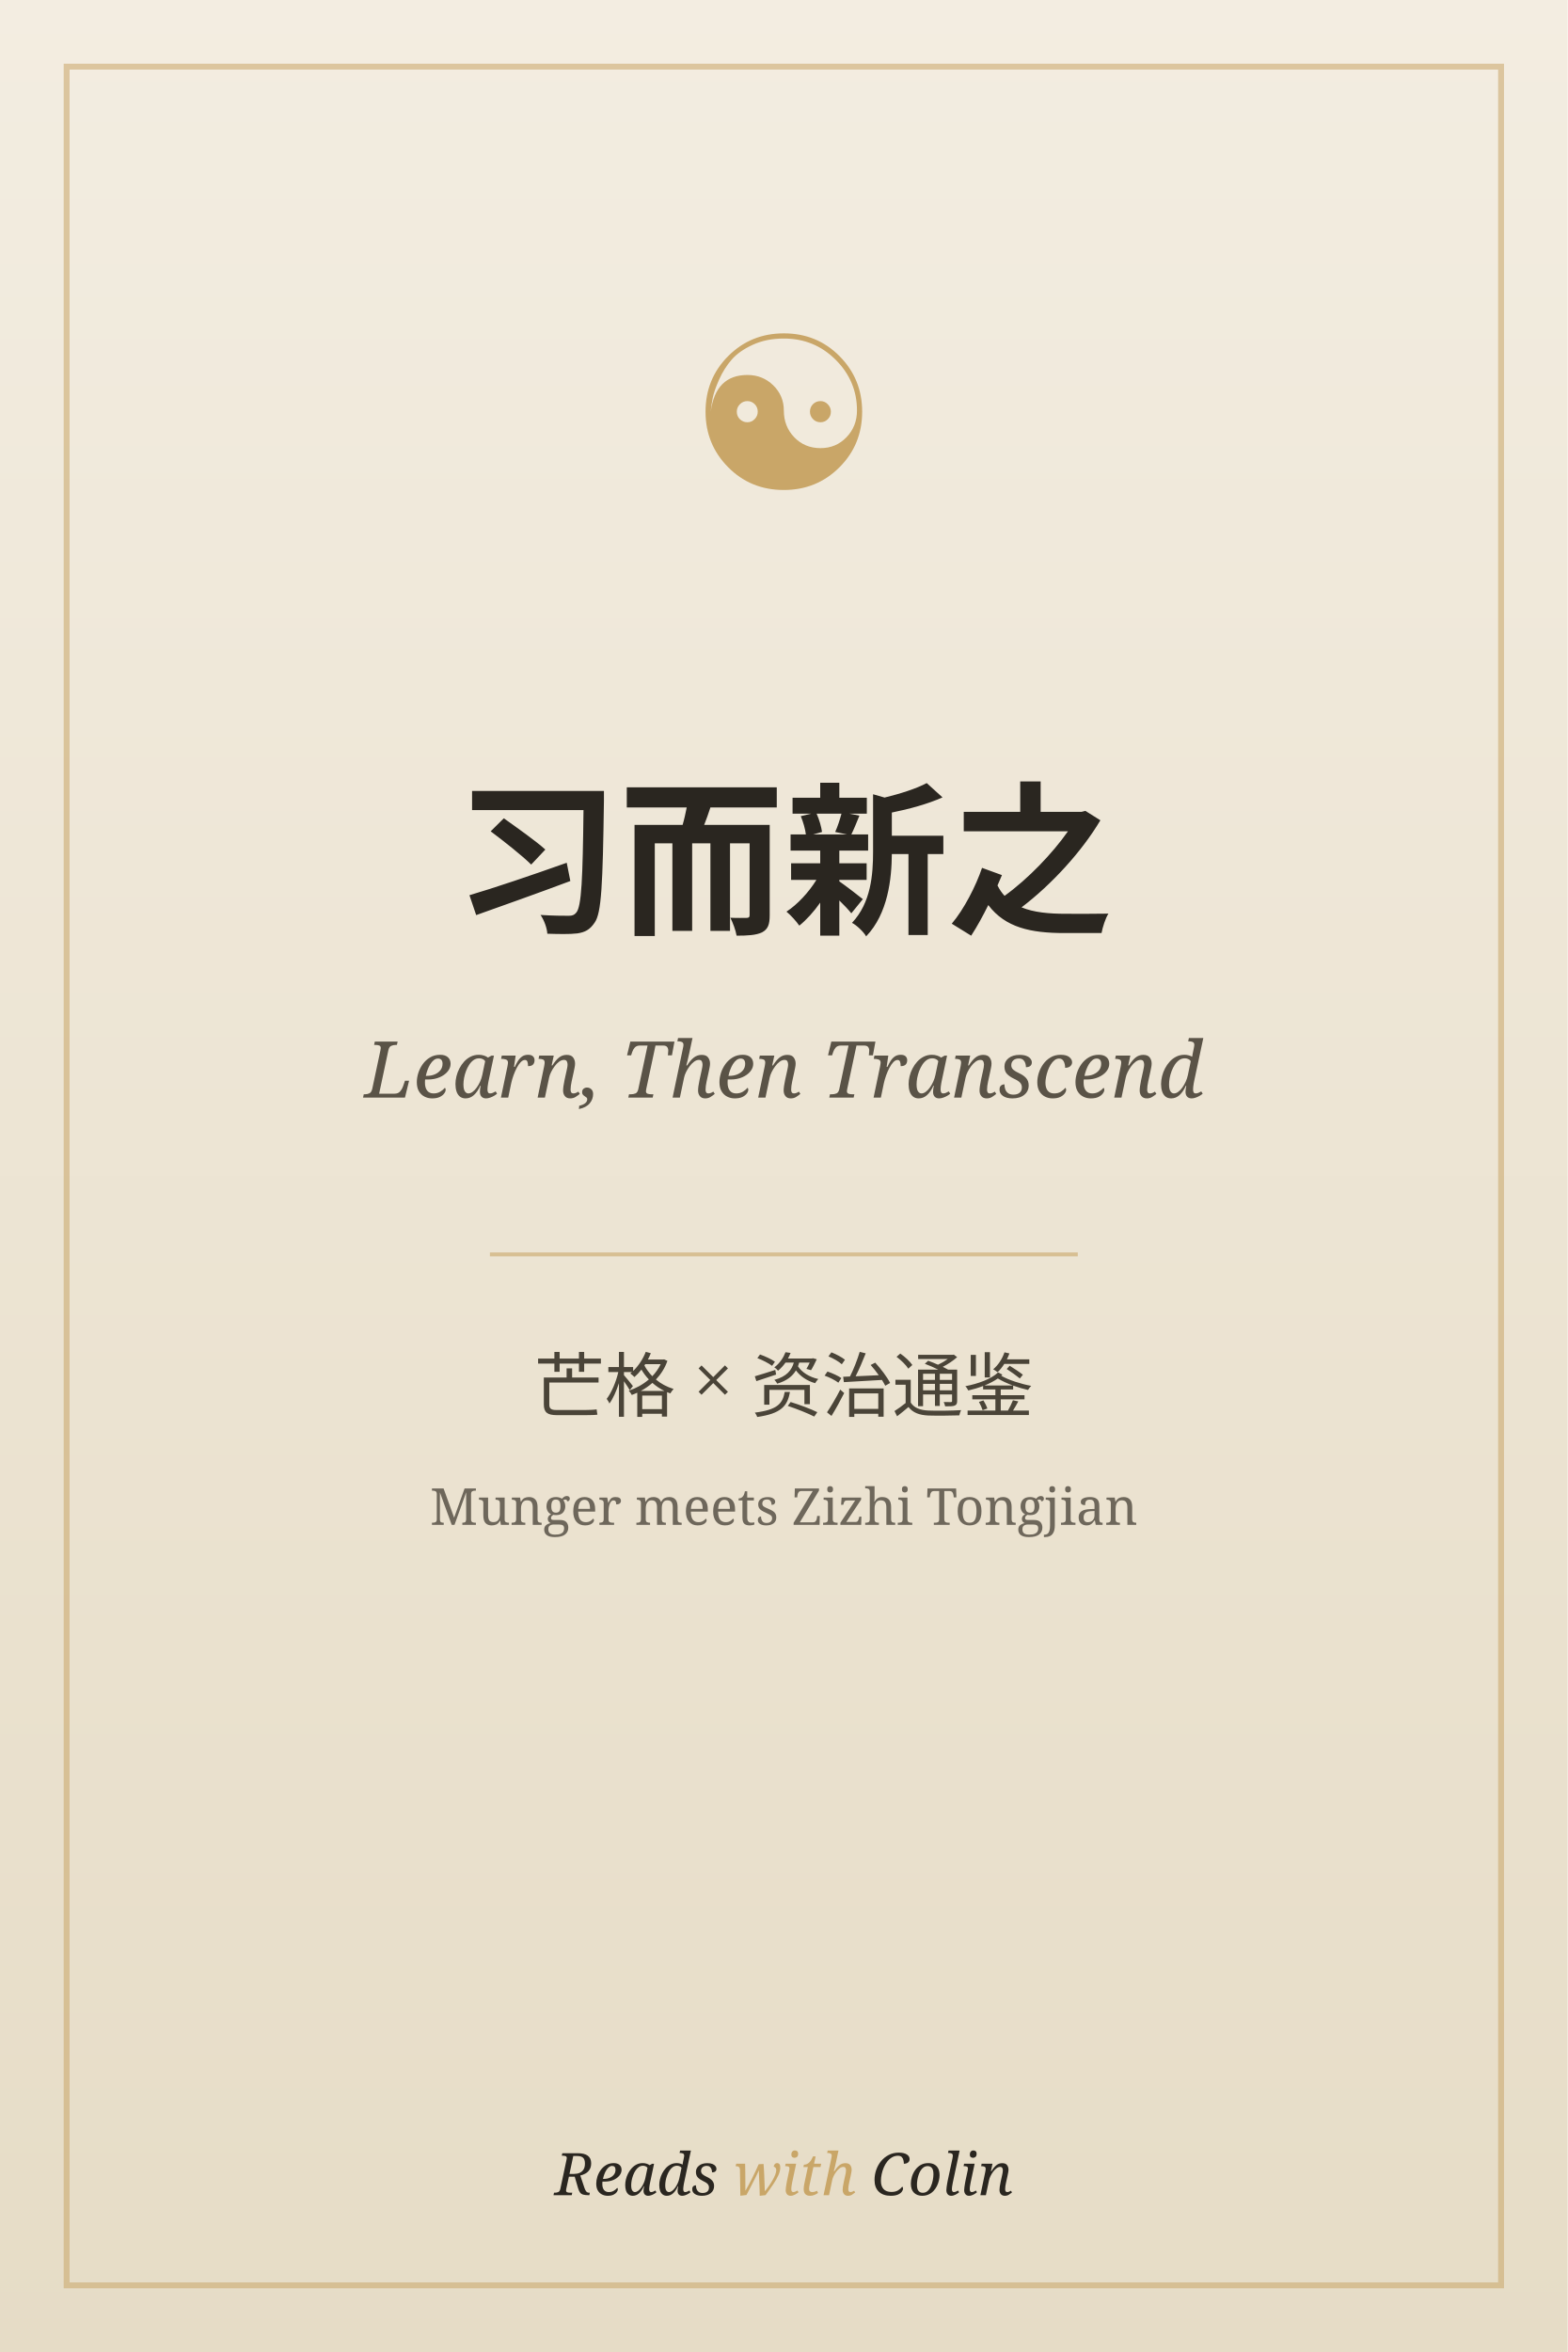
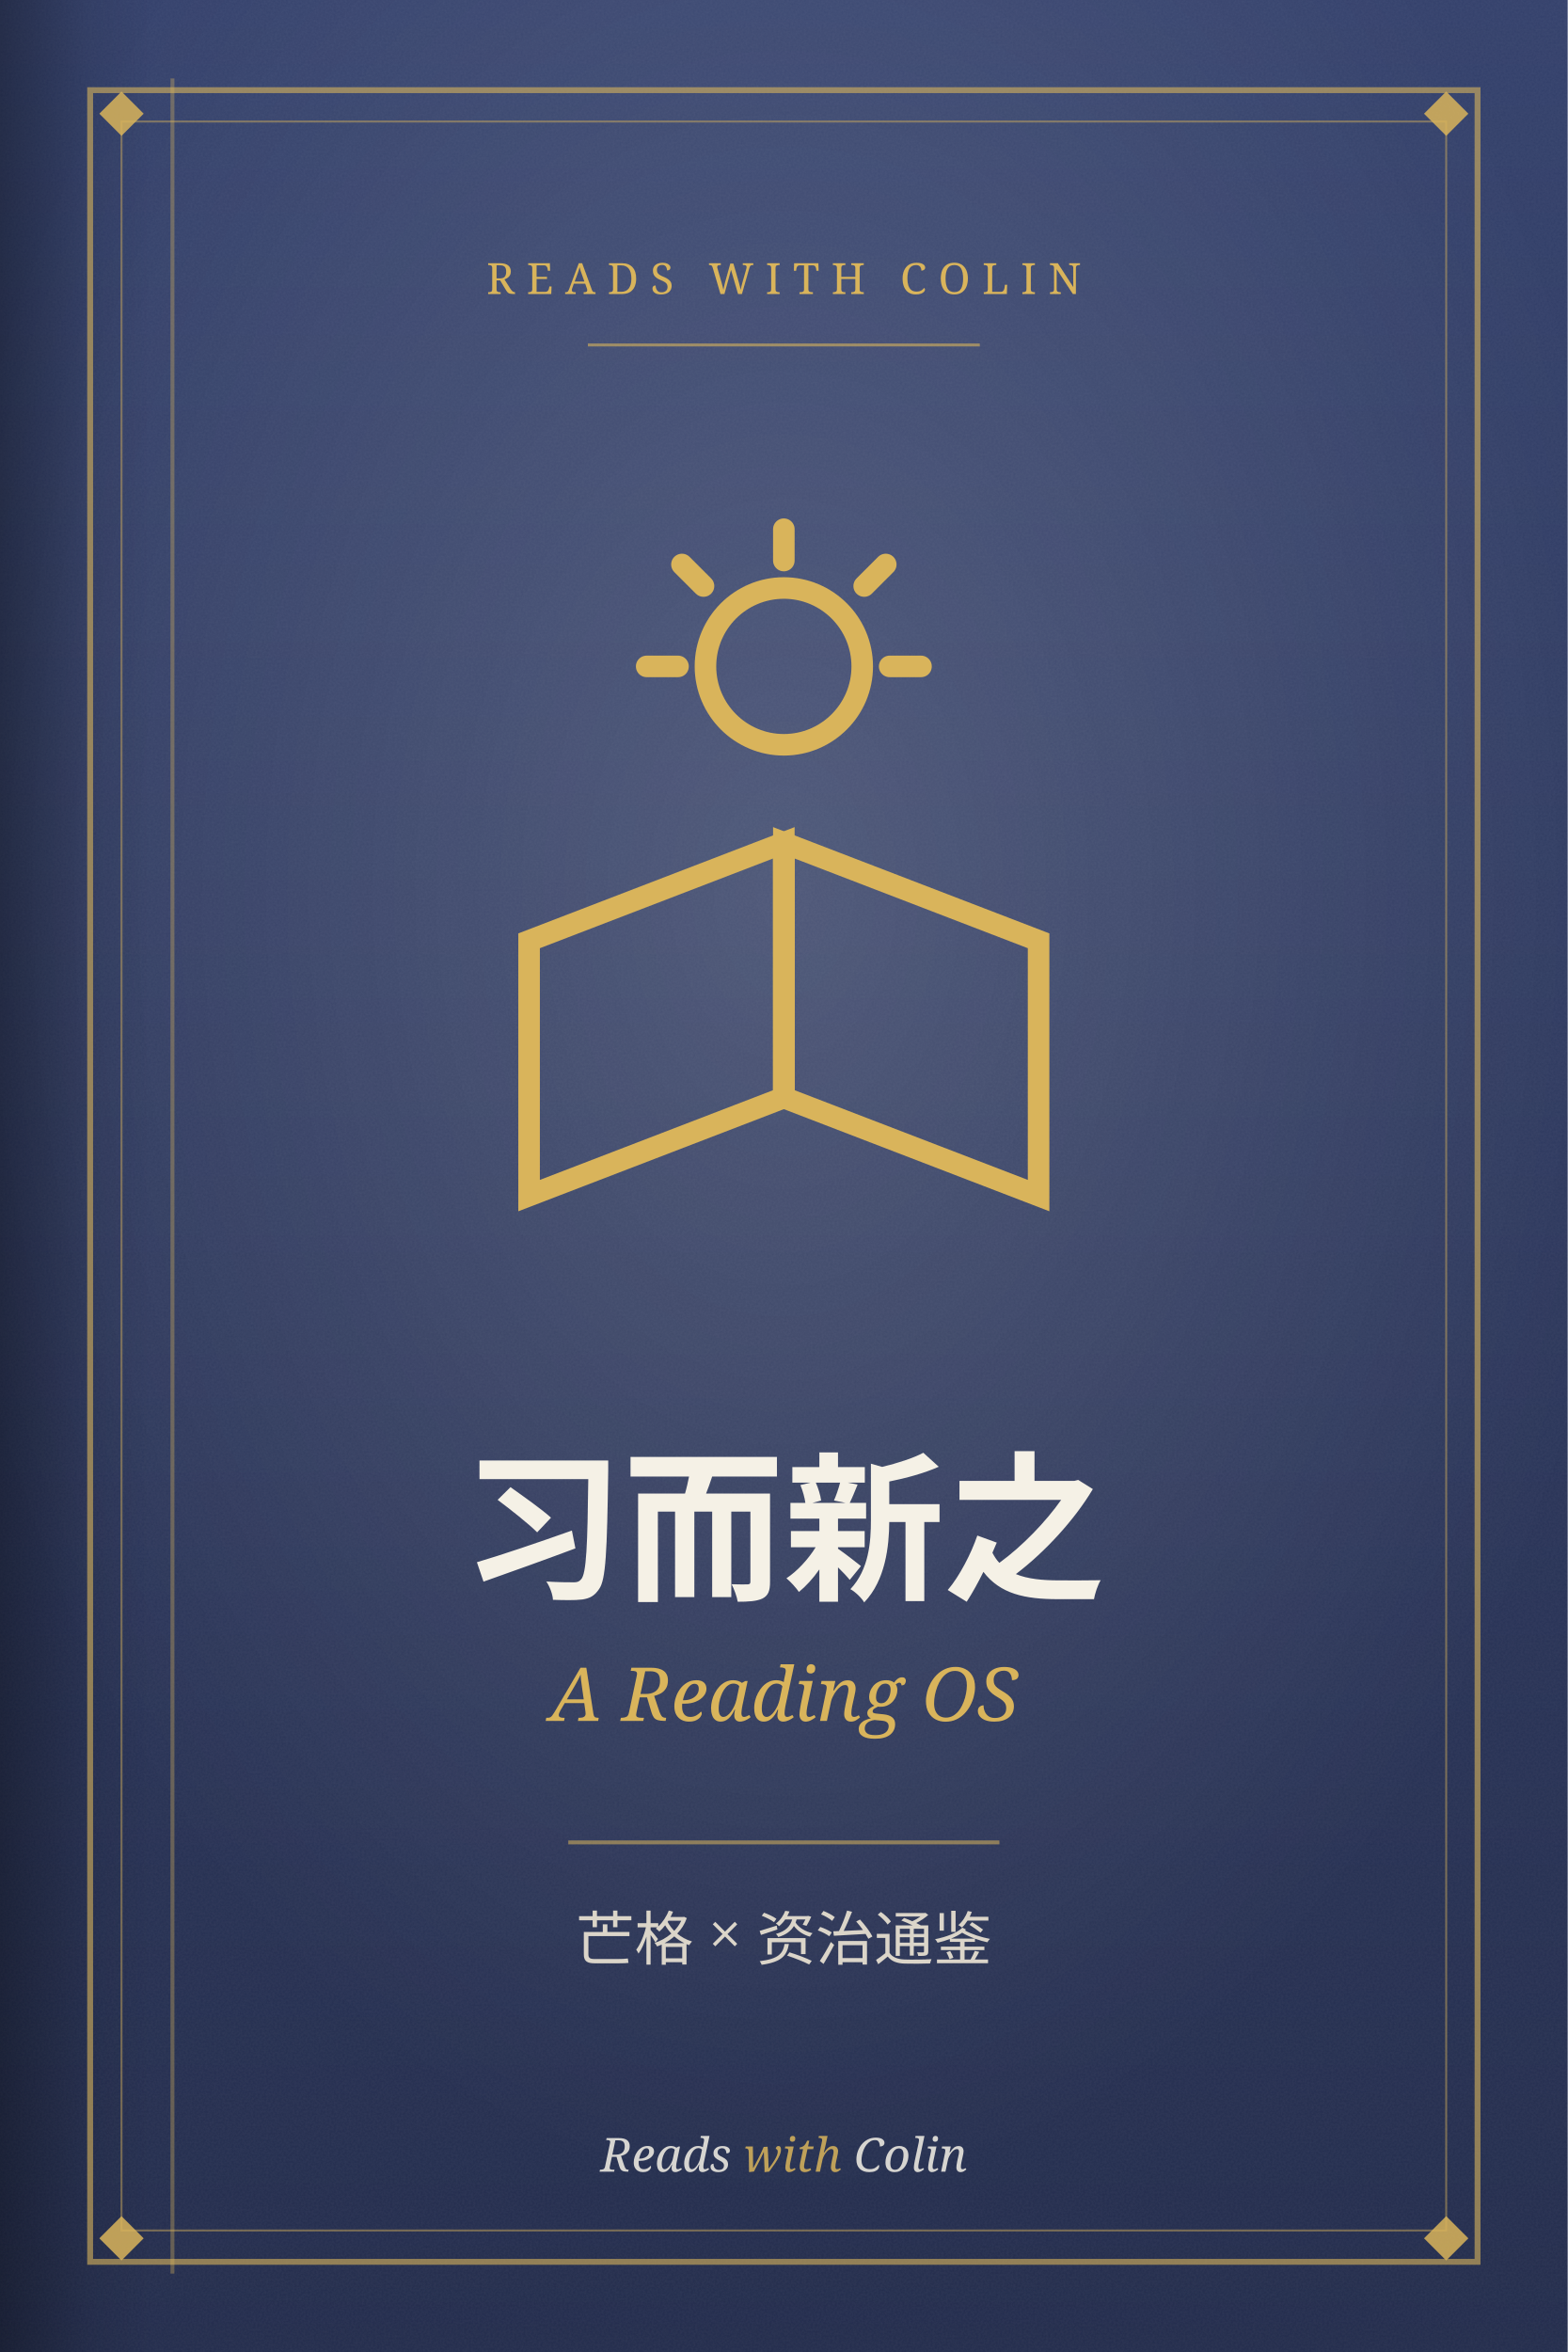
<svg xmlns="http://www.w3.org/2000/svg" width="800" height="1200" viewBox="0 0 800 1200">
  <defs>
-     <linearGradient id="g" x1="0" y1="0" x2="0" y2="1">
-       <stop offset="0" stop-color="#F3EDE1" />
-       <stop offset="1" stop-color="#E6DCC6" />
+     <linearGradient id="bg" x1="0" y1="0" x2="0" y2="1">
+       <stop offset="0" stop-color="#33406B" />
+       <stop offset="1" stop-color="#232C4C" />
+     </linearGradient>
+     <radialGradient id="glow" cx="0.5" cy="0.38" r="0.55">
+       <stop offset="0" stop-color="#FFFFFF" stop-opacity="0.16" />
+       <stop offset="1" stop-color="#FFFFFF" stop-opacity="0" />
+     </radialGradient>
+     <filter id="grain">
+       <feTurbulence type="fractalNoise" baseFrequency="0.9" numOctaves="2" stitchTiles="stitch" />
+       <feColorMatrix type="matrix" values="0 0 0 0 1  0 0 0 0 1  0 0 0 0 1  0 0 0 0.05 0" />
+     </filter>
+     <linearGradient id="spine" x1="0" y1="0" x2="1" y2="0">
+       <stop offset="0" stop-color="#000000" stop-opacity="0.35" />
+       <stop offset="0.06" stop-color="#000000" stop-opacity="0.08" />
+       <stop offset="0.1" stop-color="#000000" stop-opacity="0" />
    </linearGradient>
  </defs>
-   <rect width="800" height="1200" fill="url(#g)" />
-   <rect x="34" y="34" width="732" height="1132" fill="none" stroke="#C9A668" stroke-width="3" opacity="0.55" />
-   <text x="400" y="250" text-anchor="middle" font-family="Georgia, 'Times New Roman', serif" font-size="120" fill="#C9A668">☯</text>
-   <text x="400" y="470" text-anchor="middle" font-family="'Noto Serif SC', 'Songti SC', serif" font-size="84" font-weight="700" fill="#2A2620">习而新之</text>
-   <text x="400" y="560" text-anchor="middle" font-family="Georgia, serif" font-size="40" font-style="italic" fill="#5A5347">Learn, Then Transcend</text>
-   <line x1="250" y1="640" x2="550" y2="640" stroke="#C9A668" stroke-width="2" opacity="0.6" />
-   <text x="400" y="720" text-anchor="middle" font-family="'Noto Serif SC', serif" font-size="36" fill="#4A4438">芒格 × 资治通鉴</text>
-   <text x="400" y="778" text-anchor="middle" font-family="Georgia, serif" font-size="26" fill="#6E675B">Munger meets Zizhi Tongjian</text>
-   <text x="400" y="1120" text-anchor="middle" font-family="Georgia, serif" font-size="30" font-style="italic" fill="#2A2620">Reads <tspan fill="#C9A668">with</tspan> Colin</text>
+   <rect width="800" height="1200" fill="url(#bg)" />
+   <rect width="800" height="1200" fill="url(#glow)" />
+   <rect width="800" height="1200" filter="url(#grain)" />
+   <rect width="800" height="1200" fill="url(#spine)" />
+   <line x1="88" y1="40" x2="88" y2="1160" stroke="#D9B45B" stroke-width="2" opacity="0.35" />
+   <rect x="46" y="46" width="708" height="1108" fill="none" stroke="#D9B45B" stroke-width="3" opacity="0.6" />
+   <rect x="62" y="62" width="676" height="1076" fill="none" stroke="#D9B45B" stroke-width="1" opacity="0.45" />
+   <g fill="#D9B45B" opacity="0.85">
+     <rect x="54" y="50" width="16" height="16" transform="rotate(45 62 58)" />
+     <rect x="730" y="50" width="16" height="16" transform="rotate(45 738 58)" />
+     <rect x="54" y="1134" width="16" height="16" transform="rotate(45 62 1142)" />
+     <rect x="730" y="1134" width="16" height="16" transform="rotate(45 738 1142)" />
+   </g>
+   <text x="400" y="150" text-anchor="middle" font-family="Georgia, serif" font-size="22" letter-spacing="6" fill="#D9B45B">READS WITH COLIN</text>
+   <line x1="300" y1="176" x2="500" y2="176" stroke="#D9B45B" stroke-width="1.5" opacity="0.6" />
+   <g stroke="#D9B45B" stroke-width="11" fill="none" stroke-linecap="round">
+     <path d="M400 560 L270 610 L270 480 L400 430 Z" />
+     <path d="M400 560 L530 610 L530 480 L400 430 Z" />
+     <path d="M400 430 L400 560" />
+     <circle cx="400" cy="340" r="40" />
+     <line x1="400" y1="270" x2="400" y2="286" />
+     <line x1="330" y1="340" x2="346" y2="340" />
+     <line x1="470" y1="340" x2="454" y2="340" />
+     <line x1="348" y1="288" x2="359" y2="299" />
+     <line x1="452" y1="288" x2="441" y2="299" />
+   </g>
+   <text x="400" y="810" text-anchor="middle" font-family="'Noto Serif SC','Songti SC','SimSun',serif" font-size="82" font-weight="700" fill="#F5F1E6">习而新之</text>
+   <text x="400" y="878" text-anchor="middle" font-family="Georgia, serif" font-size="38" font-style="italic" fill="#D9B45B">A Reading OS</text>
+   <line x1="290" y1="940" x2="510" y2="940" stroke="#D9B45B" stroke-width="2" opacity="0.55" />
+   <text x="400" y="1000" text-anchor="middle" font-family="'Noto Serif SC',serif" font-size="30" fill="#E9E2D2" opacity="0.92">芒格 × 资治通鉴</text>
+   <text x="400" y="1108" text-anchor="middle" font-family="Georgia, serif" font-size="24" font-style="italic" fill="#F5F1E6" opacity="0.85">Reads <tspan fill="#D9B45B">with</tspan> Colin</text>
</svg>
